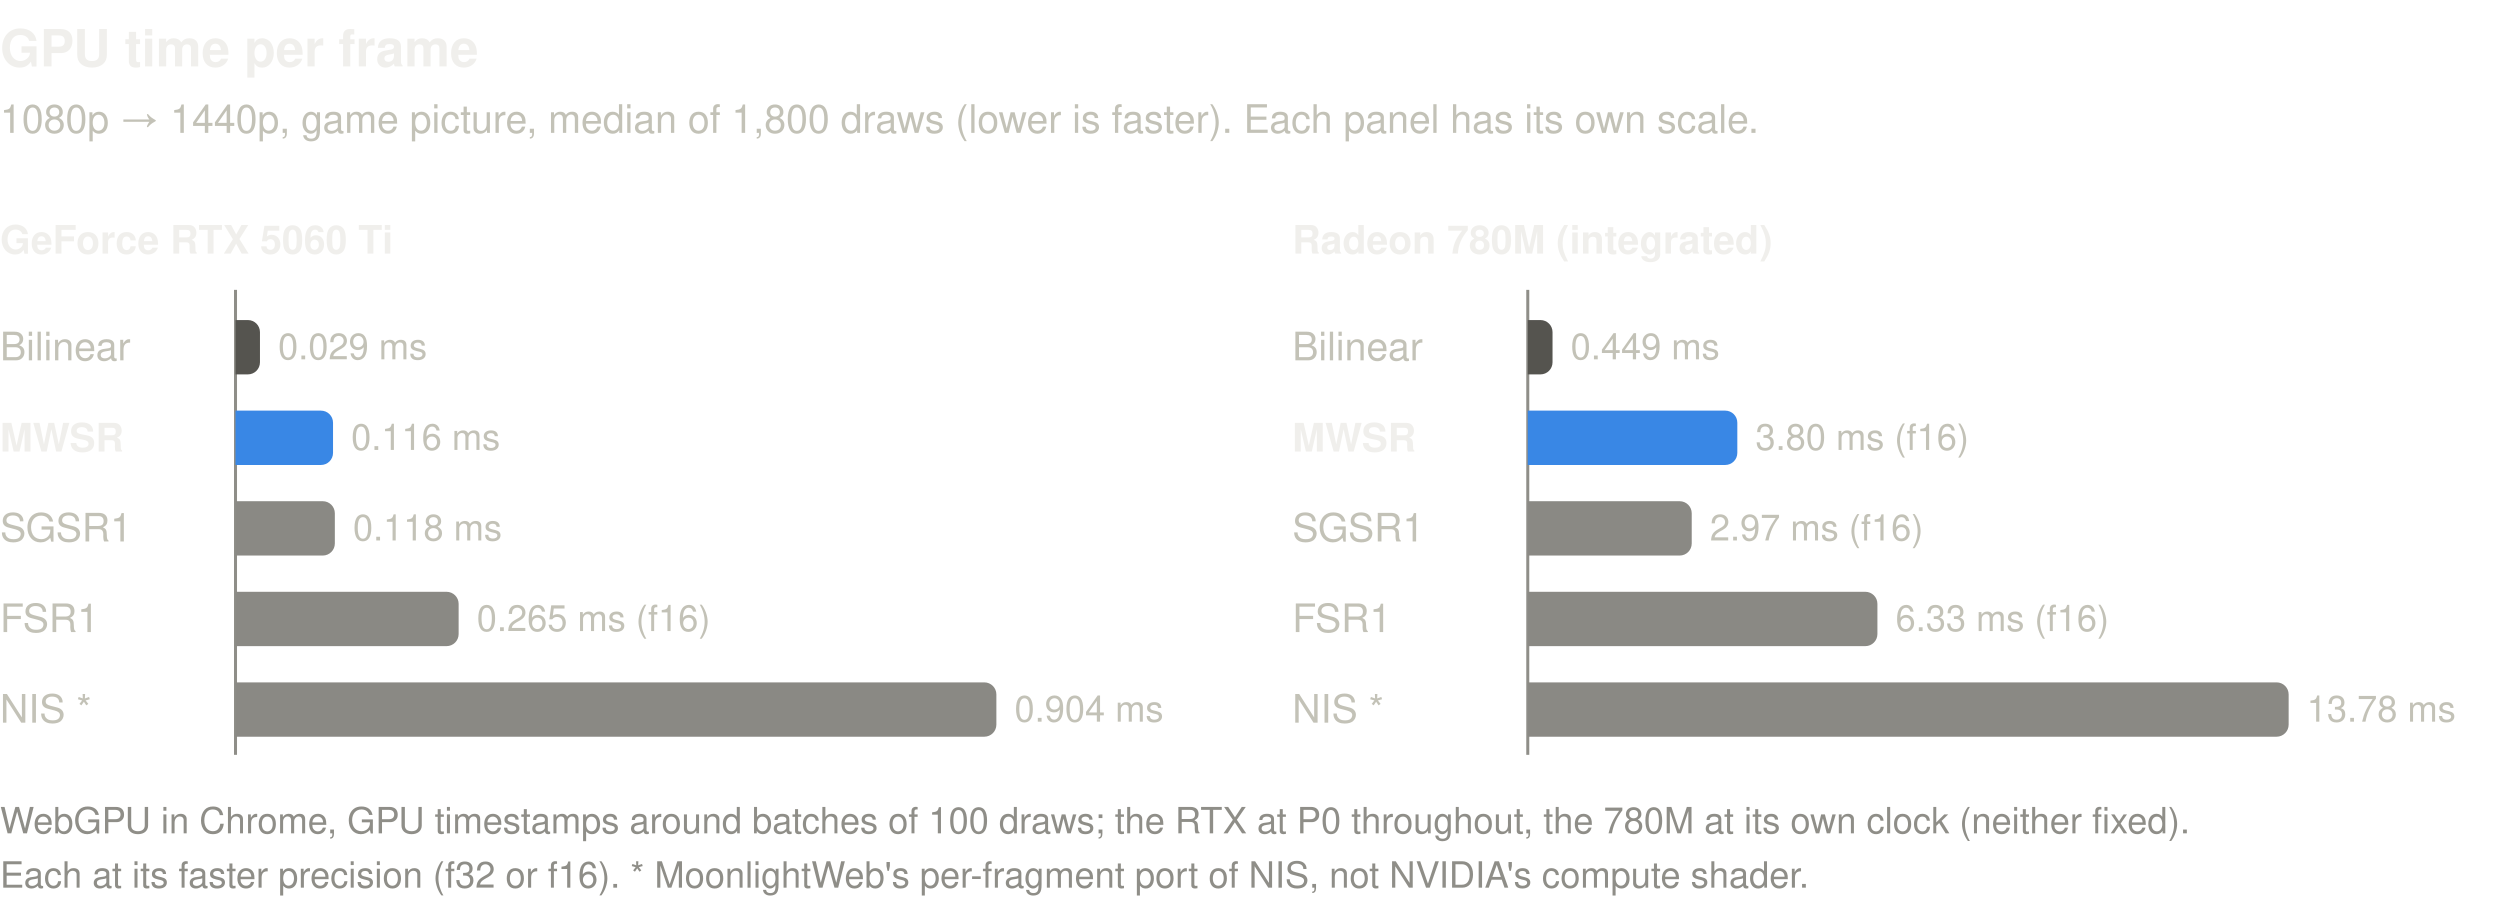
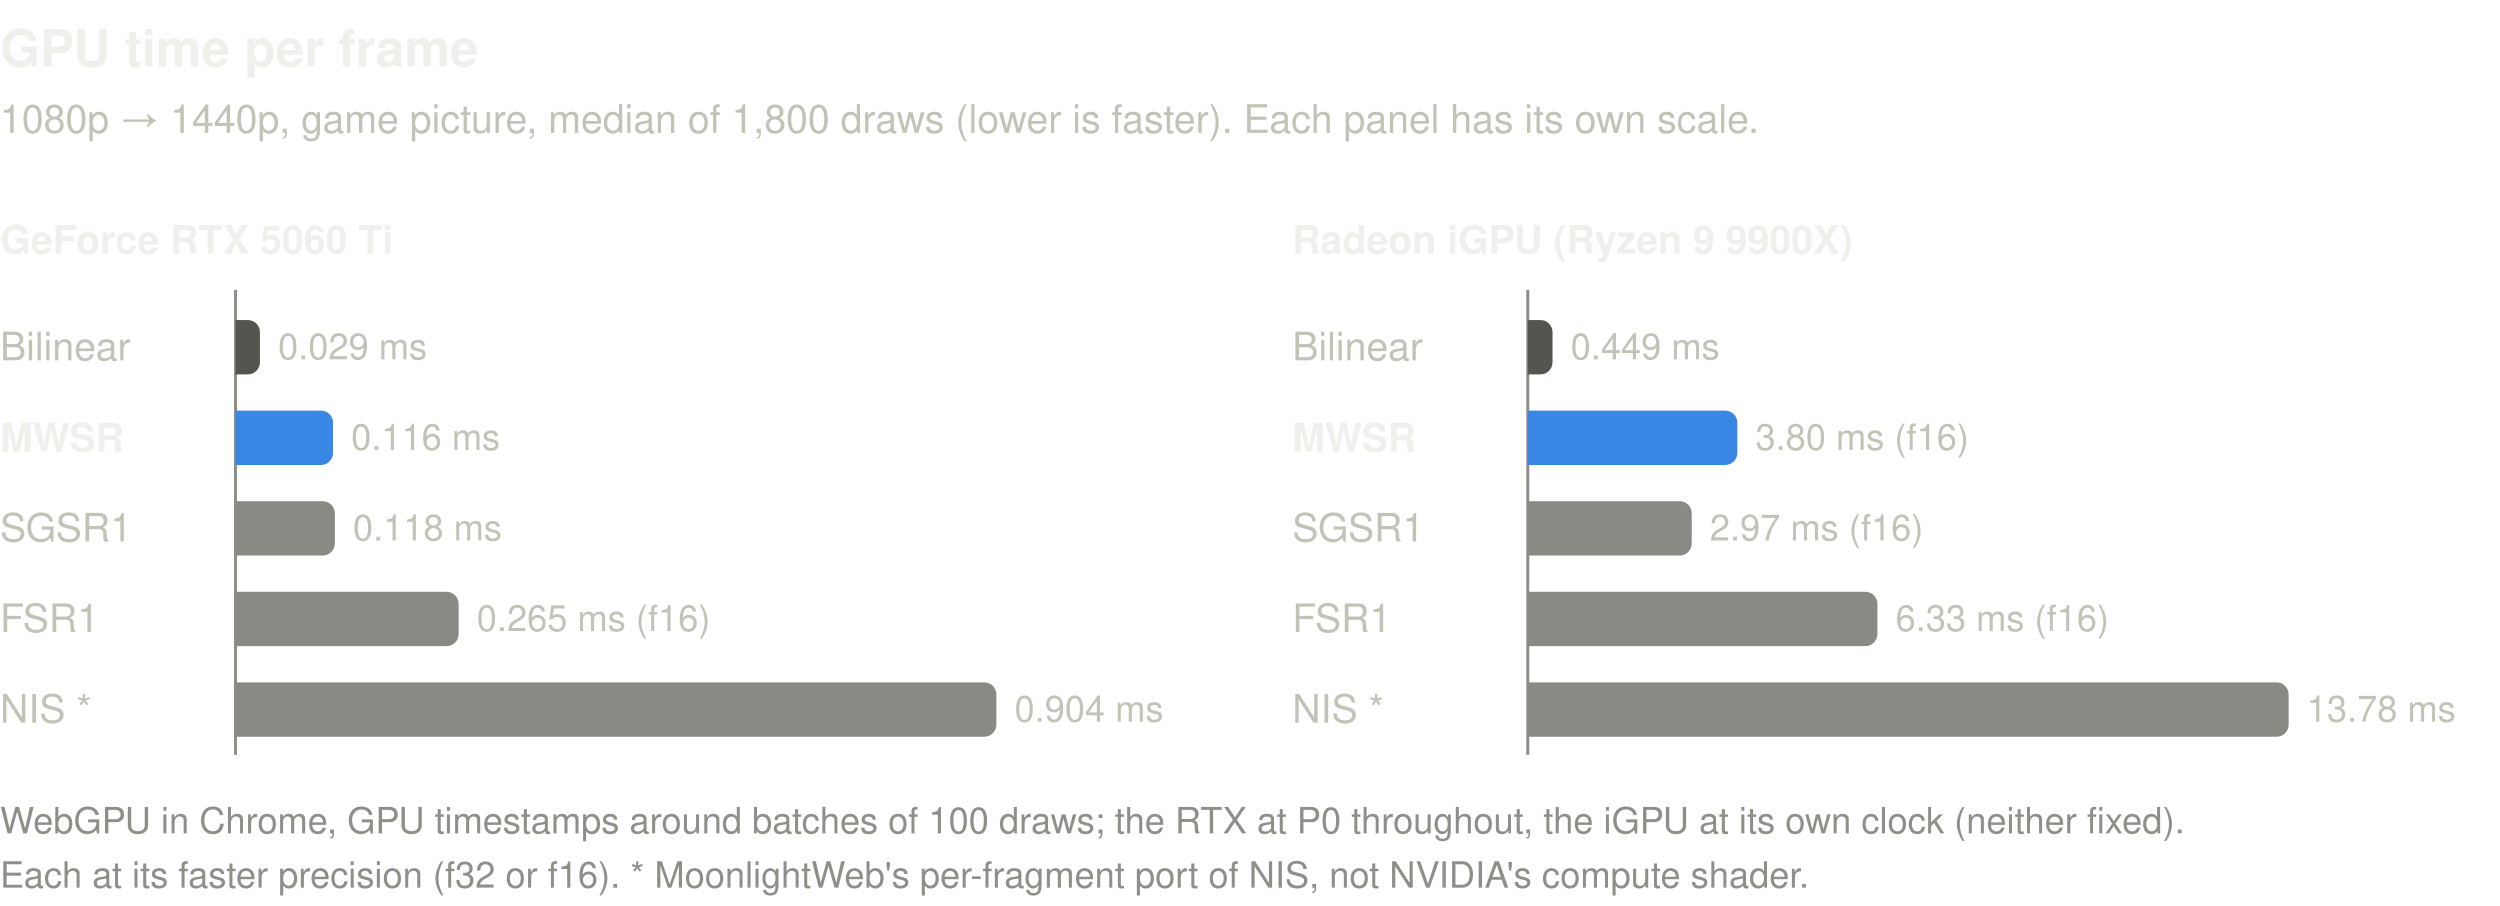
<svg xmlns="http://www.w3.org/2000/svg" width="828" height="300" viewBox="0 0 828 300" font-family="-apple-system, BlinkMacSystemFont, 'Segoe UI', Helvetica, Arial, sans-serif" role="img" aria-labelledby="t d">
  <text x="0" y="22" font-size="17" font-weight="600" fill="#f0efec">GPU time per frame</text>
  <text x="0" y="44" font-size="13" fill="#c3c2b7">1080p → 1440p, game picture, median of 1,800 draws (lower is faster). Each panel has its own scale.</text>
  <text x="0" y="84" font-size="13" font-weight="600" fill="#f0efec">GeForce RTX 5060 Ti</text>
  <line x1="78.0" y1="96" x2="78.0" y2="250" stroke="#8f8e88" stroke-width="1" />
  <text x="0" y="115" font-size="13" fill="#c3c2b7" dominant-baseline="middle">Bilinear</text>
  <path d="M78.0 106.0 h4.1 a4 4 0 0 1 4 4 v10.0 a4 4 0 0 1 -4 4 h-4.1 z" fill="#55544f" />
  <text x="92.1" y="115.0" font-size="12" fill="#c3c2b7" dominant-baseline="middle">0.029 ms</text>
  <text x="0" y="145" font-size="13" fill="#f0efec" dominant-baseline="middle" font-weight="600">MWSR</text>
  <path d="M78.0 136.0 h28.3 a4 4 0 0 1 4 4 v10.0 a4 4 0 0 1 -4 4 h-28.3 z" fill="#3987e5" />
  <text x="116.3" y="145.0" font-size="12" fill="#c3c2b7" dominant-baseline="middle">0.116 ms</text>
  <text x="0" y="175" font-size="13" fill="#c3c2b7" dominant-baseline="middle">SGSR1</text>
  <path d="M78.0 166.0 h28.9 a4 4 0 0 1 4 4 v10.0 a4 4 0 0 1 -4 4 h-28.9 z" fill="#8a8984" />
  <text x="116.9" y="175.0" font-size="12" fill="#c3c2b7" dominant-baseline="middle">0.118 ms</text>
  <text x="0" y="205" font-size="13" fill="#c3c2b7" dominant-baseline="middle">FSR1</text>
  <path d="M78.0 196.0 h69.9 a4 4 0 0 1 4 4 v10.0 a4 4 0 0 1 -4 4 h-69.9 z" fill="#8a8984" />
  <text x="157.9" y="205.0" font-size="12" fill="#c3c2b7" dominant-baseline="middle">0.265 ms (f16)</text>
  <text x="0" y="235" font-size="13" fill="#c3c2b7" dominant-baseline="middle">NIS *</text>
  <path d="M78.0 226.0 h248.0 a4 4 0 0 1 4 4 v10.0 a4 4 0 0 1 -4 4 h-248.0 z" fill="#8a8984" />
  <text x="336.0" y="235.0" font-size="12" fill="#c3c2b7" dominant-baseline="middle">0.904 ms</text>
-   <text x="428" y="84" font-size="13" font-weight="600" fill="#f0efec">Radeon 780M (integrated)</text>
+   <text x="428" y="84" font-size="13" font-weight="600" fill="#f0efec">Radeon iGPU (Ryzen 9 9900X)</text>
  <line x1="506.0" y1="96" x2="506.0" y2="250" stroke="#8f8e88" stroke-width="1" />
  <text x="428" y="115" font-size="13" fill="#c3c2b7" dominant-baseline="middle">Bilinear</text>
  <path d="M506.0 106.0 h4.2 a4 4 0 0 1 4 4 v10.0 a4 4 0 0 1 -4 4 h-4.2 z" fill="#55544f" />
  <text x="520.2" y="115.0" font-size="12" fill="#c3c2b7" dominant-baseline="middle">0.449 ms</text>
  <text x="428" y="145" font-size="13" fill="#f0efec" dominant-baseline="middle" font-weight="600">MWSR</text>
  <path d="M506.0 136.0 h65.4 a4 4 0 0 1 4 4 v10.0 a4 4 0 0 1 -4 4 h-65.4 z" fill="#3987e5" />
  <text x="581.4" y="145.0" font-size="12" fill="#c3c2b7" dominant-baseline="middle">3.80 ms (f16)</text>
  <text x="428" y="175" font-size="13" fill="#c3c2b7" dominant-baseline="middle">SGSR1</text>
  <path d="M506.0 166.0 h50.3 a4 4 0 0 1 4 4 v10.0 a4 4 0 0 1 -4 4 h-50.3 z" fill="#8a8984" />
  <text x="566.3" y="175.0" font-size="12" fill="#c3c2b7" dominant-baseline="middle">2.97 ms (f16)</text>
  <text x="428" y="205" font-size="13" fill="#c3c2b7" dominant-baseline="middle">FSR1</text>
  <path d="M506.0 196.0 h111.8 a4 4 0 0 1 4 4 v10.0 a4 4 0 0 1 -4 4 h-111.8 z" fill="#8a8984" />
  <text x="627.8" y="205.0" font-size="12" fill="#c3c2b7" dominant-baseline="middle">6.33 ms (f16)</text>
  <text x="428" y="235" font-size="13" fill="#c3c2b7" dominant-baseline="middle">NIS *</text>
  <path d="M506.0 226.0 h248.0 a4 4 0 0 1 4 4 v10.0 a4 4 0 0 1 -4 4 h-248.0 z" fill="#8a8984" />
  <text x="764.0" y="235.0" font-size="12" fill="#c3c2b7" dominant-baseline="middle">13.78 ms</text>
-   <text x="0" y="276" font-size="12" fill="#8f8e88">WebGPU in Chrome, GPU timestamps around batches of 100 draws; the RTX at P0 throughout, the 780M at its own clock (neither fixed).</text>
+   <text x="0" y="276" font-size="12" fill="#8f8e88">WebGPU in Chrome, GPU timestamps around batches of 100 draws; the RTX at P0 throughout, the iGPU at its own clock (neither fixed).</text>
  <text x="0" y="294" font-size="12" fill="#8f8e88">Each at its faster precision (f32 or f16). * MoonlightWeb's per-fragment port of NIS, not NVIDIA's compute shader.</text>
</svg>
